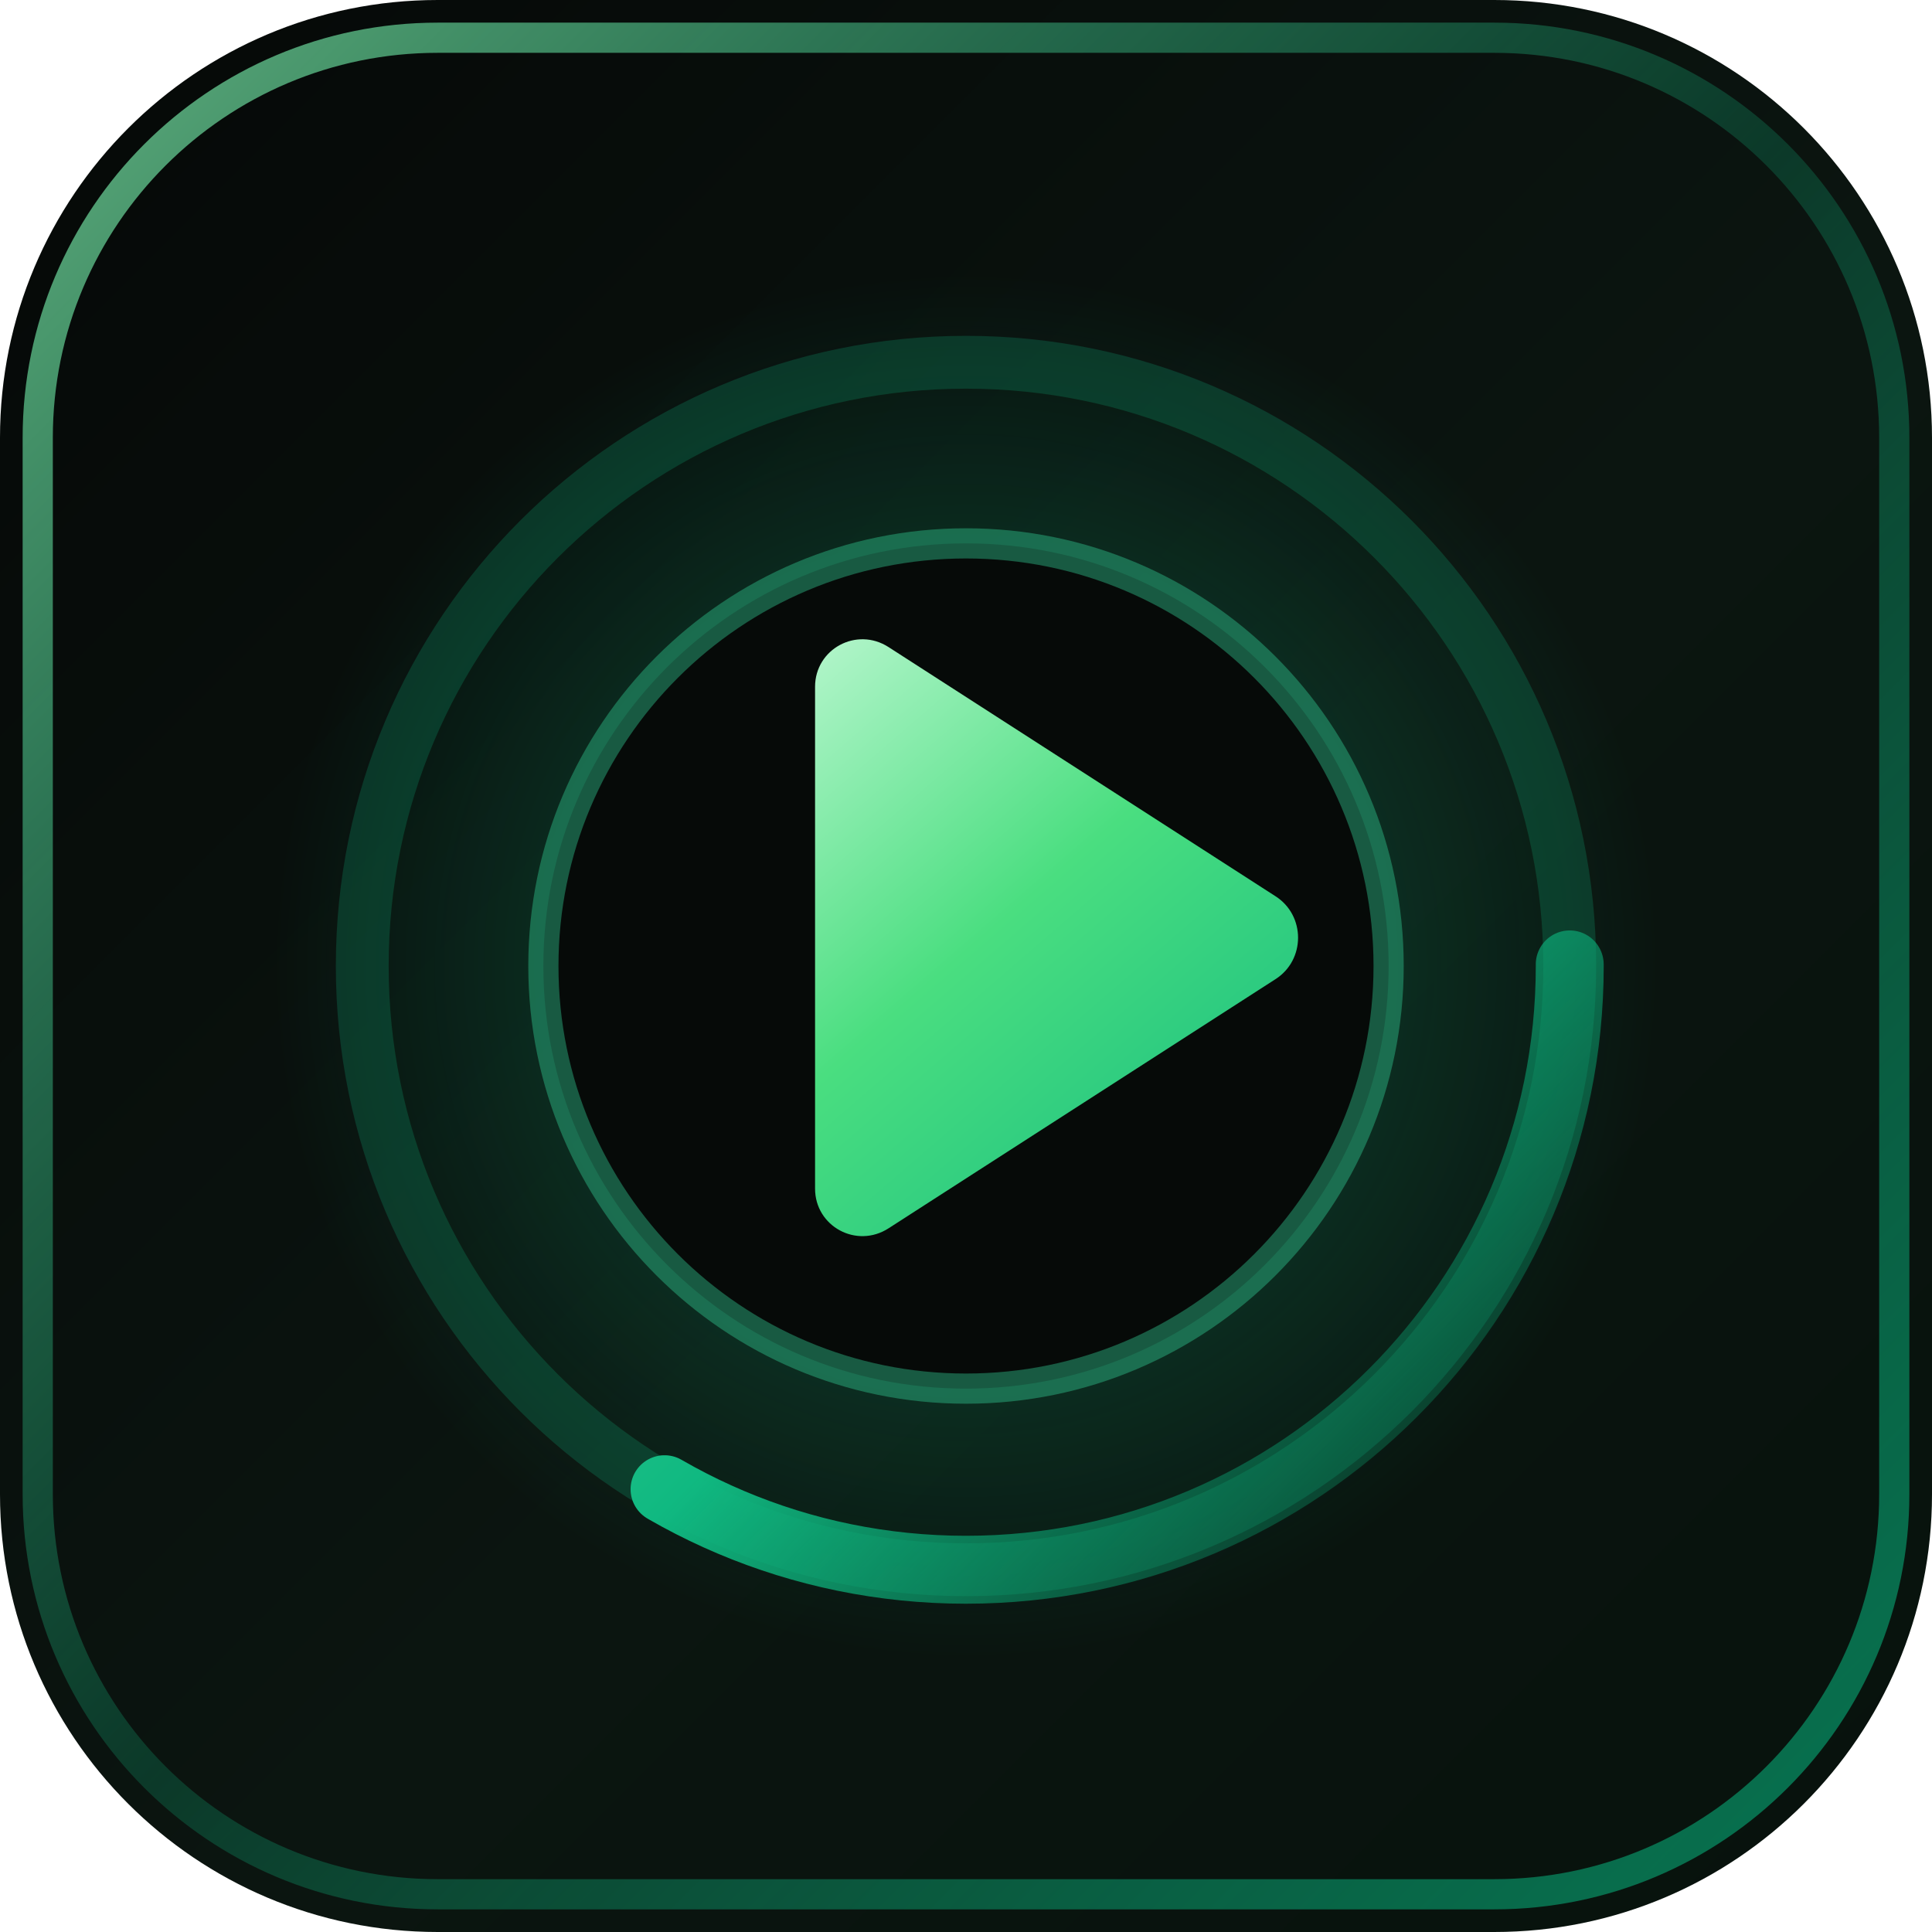
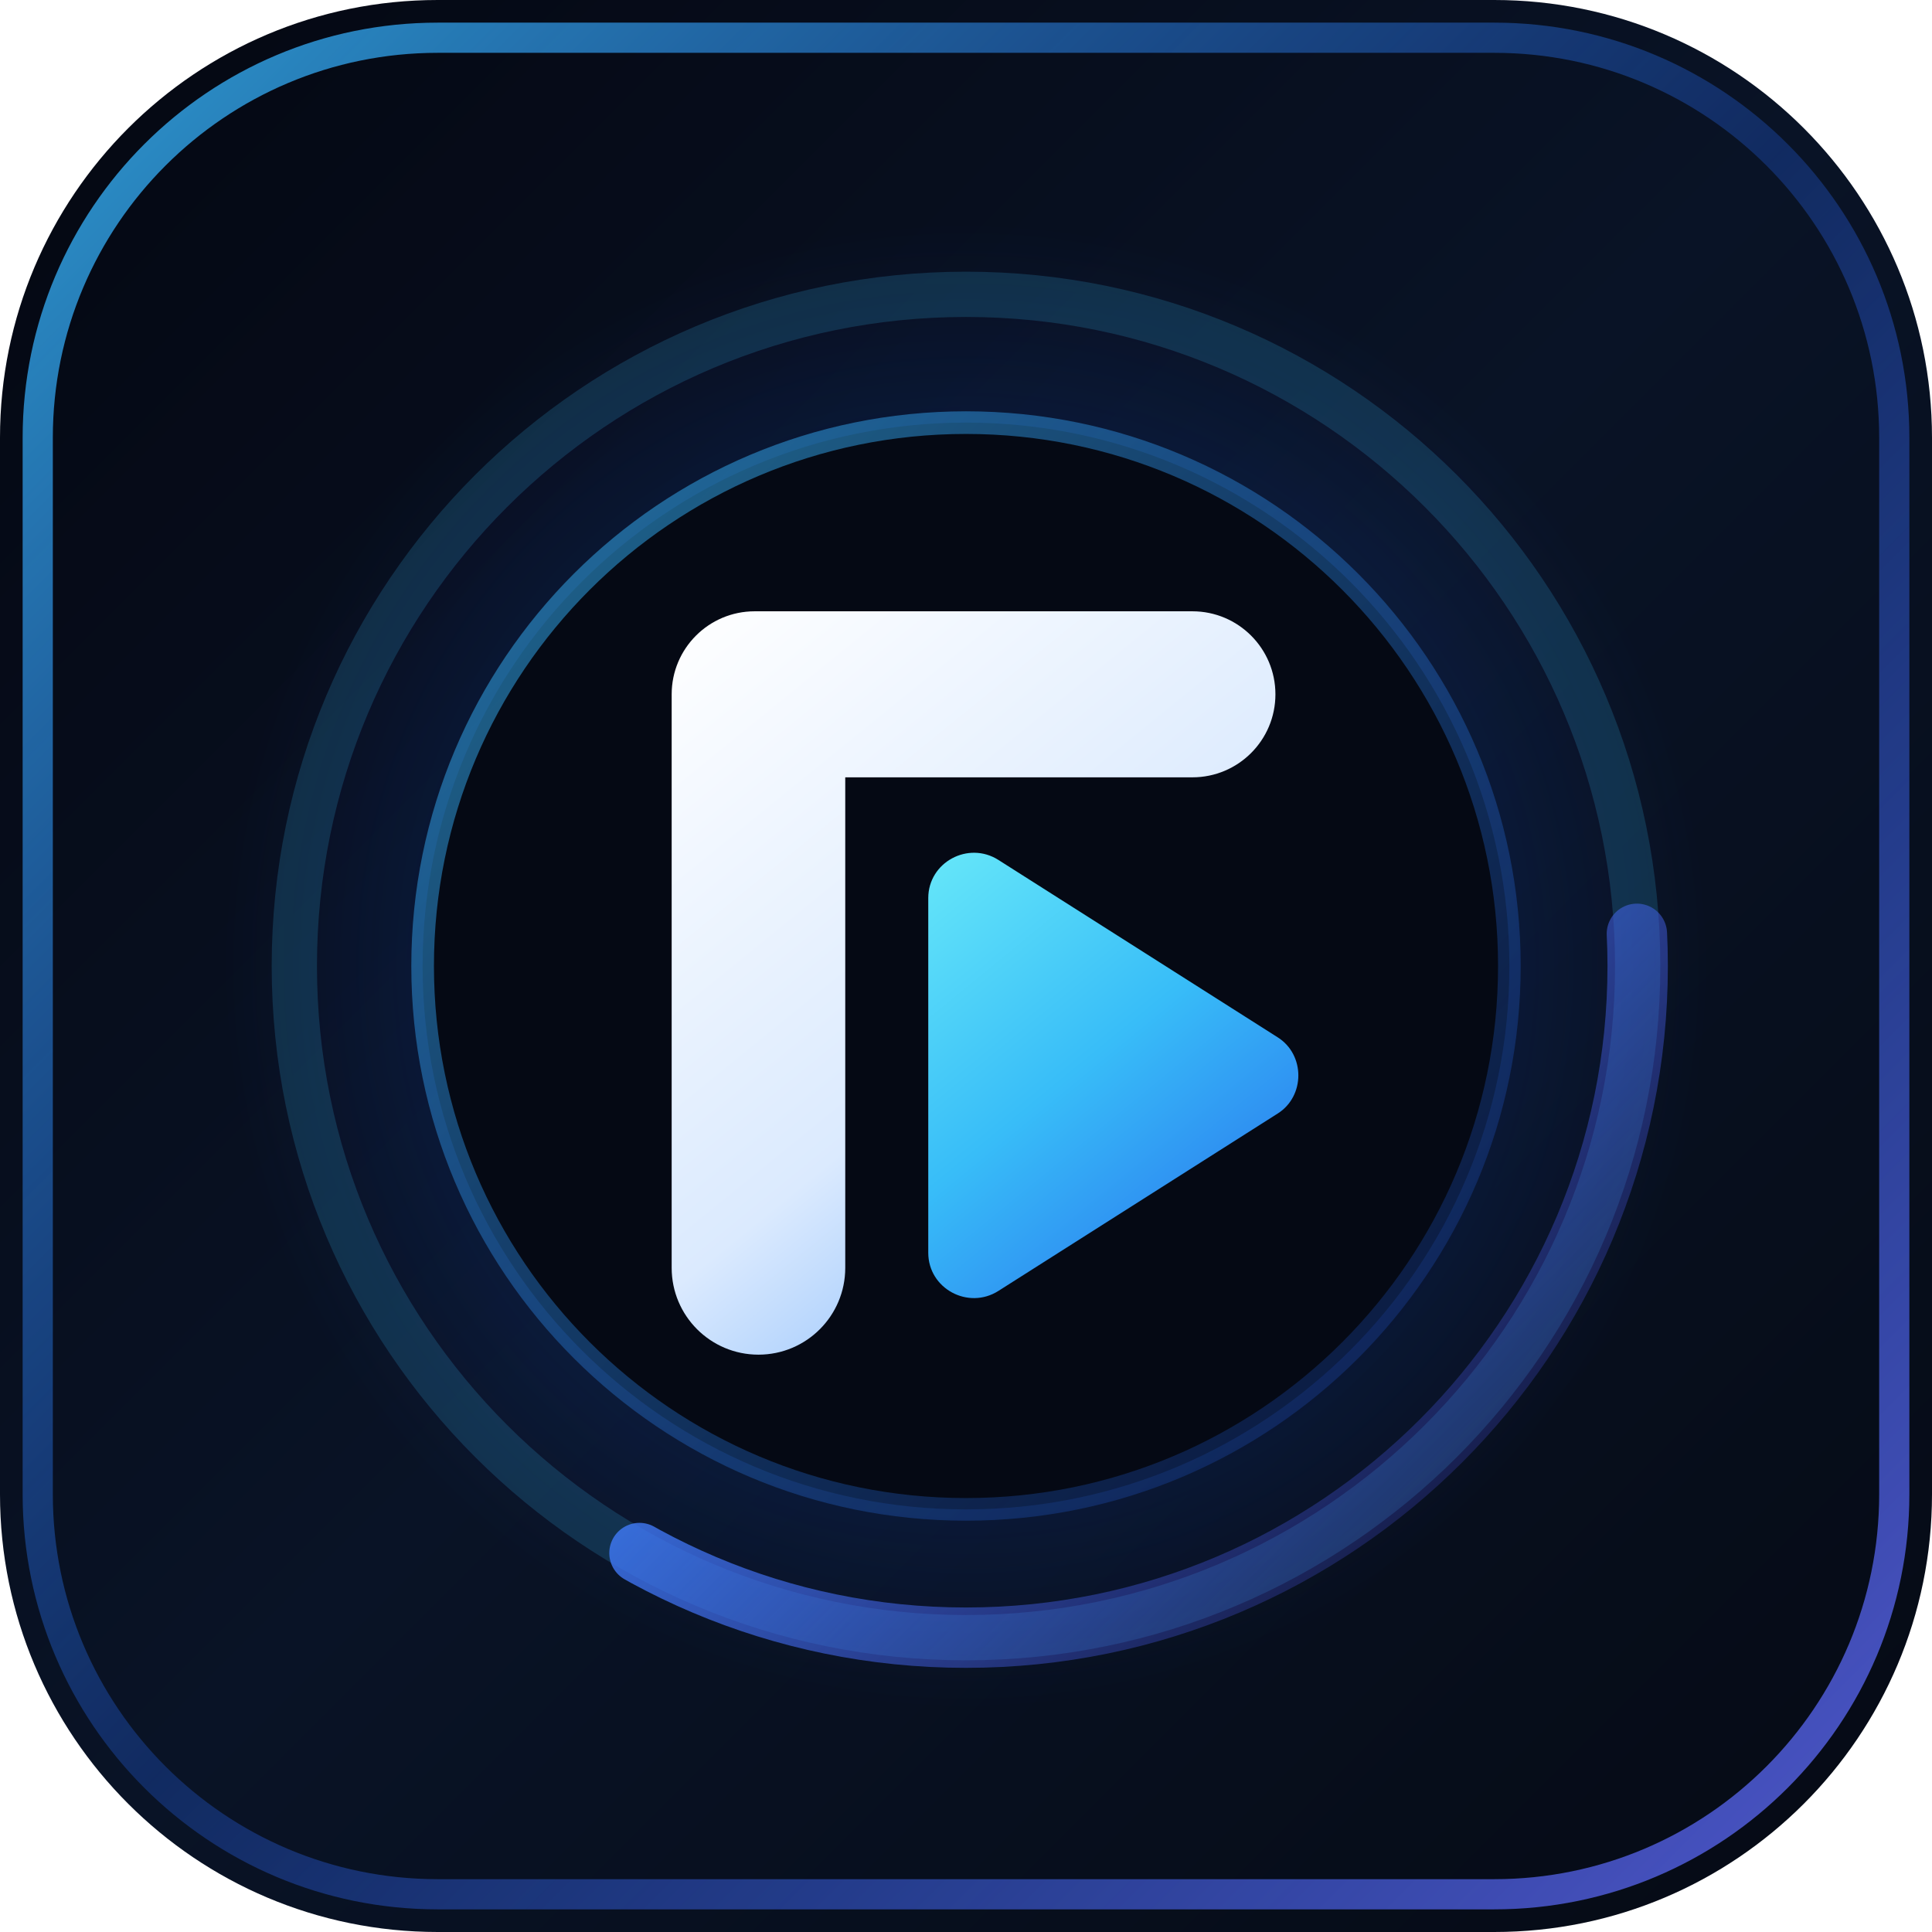
<svg xmlns="http://www.w3.org/2000/svg" width="512" height="512" viewBox="0 0 512 512" fill="none">
  <style>
-     @keyframes scOrbit512 {
+     @keyframes filmioOrbit512 {
      0% { transform: rotate(0deg); }
      100% { transform: rotate(360deg); }
    }
-     @keyframes scPulse512 {
-       0%, 100% { opacity: 0.45; transform: scale(0.96); }
-       50% { opacity: 0.95; transform: scale(1.04); }
+     @keyframes filmioPulse512 {
+       0%, 100% { opacity: 0.5; transform: scale(0.97); }
+       50% { opacity: 0.95; transform: scale(1.03); }
    }
    .sc-ring {
      transform-origin: 256px 256px;
-       animation: scOrbit512 8s linear infinite;
+       animation: filmioOrbit512 9s linear infinite;
    }
    .sc-glow {
      transform-origin: 256px 256px;
-       animation: scPulse512 3.2s ease-in-out infinite;
+       animation: filmioPulse512 3.2s ease-in-out infinite;
    }
  </style>
  <rect width="512" height="512" rx="116" fill="url(#bg512)" />
-   <rect x="10" y="10" width="492" height="492" rx="106" stroke="url(#border512)" stroke-width="8" stroke-opacity="0.75" />
-   <circle class="sc-glow" cx="256" cy="256" r="184" fill="url(#aura512)" />
-   <circle cx="256" cy="256" r="160" stroke="#10B981" stroke-opacity="0.22" stroke-width="14" />
-   <circle class="sc-ring" cx="256" cy="256" r="160" stroke="url(#ring512)" stroke-width="18" stroke-linecap="round" stroke-dasharray="335 670" />
-   <circle cx="256" cy="256" r="112" fill="#060A08" stroke="#34D399" stroke-opacity="0.4" stroke-width="8" />
-   <path d="M216 182C216 172 227 166 235.5 171.5L338 237.5C346 242.6 346 254.4 338 259.5L235.5 325.5C227 331 216 325 216 315V182Z" fill="url(#play512)" />
+   <rect x="10" y="10" width="492" height="492" rx="106" stroke="url(#border512)" stroke-width="8" stroke-opacity="0.85" />
+   <circle class="sc-glow" cx="256" cy="256" r="196" fill="url(#aura512)" />
+   <circle cx="256" cy="256" r="178" stroke="#38bdf8" stroke-opacity="0.18" stroke-width="12" />
+   <circle class="sc-ring" cx="256" cy="256" r="178" stroke="url(#ring512)" stroke-width="16" stroke-linecap="round" stroke-dasharray="370 740" />
+   <circle cx="256" cy="256" r="144" fill="#050914" stroke="url(#innerRing512)" stroke-width="6" />
+   <path d="M178 184C178 171.85 187.85 162 200 162H316C328.15 162 338 171.85 338 184C338 196.15 328.15 206 316 206H224V336C224 348.703 213.703 359 201 359C188.297 359 178 348.703 178 336V184Z" fill="url(#fStem512)" />
+   <path d="M246 238C246 228.5 256.6 222.8 264.6 227.9L338.6 274.9C345.9 279.5 345.9 290.5 338.6 295.1L264.6 342.1C256.6 347.2 246 341.5 246 332V238Z" fill="url(#play512)" />
  <defs>
    <linearGradient id="bg512" x1="0" y1="0" x2="512" y2="512" gradientUnits="userSpaceOnUse">
-       <stop stop-color="#050807" />
-       <stop offset="0.55" stop-color="#0B1510" />
-       <stop offset="1" stop-color="#07120C" />
+       <stop stop-color="#040711" />
+       <stop offset="0.5" stop-color="#091326" />
+       <stop offset="1" stop-color="#050A14" />
    </linearGradient>
    <linearGradient id="border512" x1="0" y1="0" x2="512" y2="512" gradientUnits="userSpaceOnUse">
-       <stop stop-color="#86EFAC" />
-       <stop offset="0.5" stop-color="#10B981" stop-opacity="0.3" />
-       <stop offset="1" stop-color="#059669" />
+       <stop stop-color="#38bdf8" />
+       <stop offset="0.5" stop-color="#2563eb" stop-opacity="0.35" />
+       <stop offset="1" stop-color="#6366f1" />
    </linearGradient>
-     <radialGradient id="aura512" cx="0" cy="0" r="1" gradientUnits="userSpaceOnUse" gradientTransform="translate(256 256) rotate(90) scale(184)">
-       <stop stop-color="#10B981" stop-opacity="0.38" />
-       <stop offset="1" stop-color="#10B981" stop-opacity="0" />
+     <radialGradient id="aura512" cx="0" cy="0" r="1" gradientUnits="userSpaceOnUse" gradientTransform="translate(256 256) rotate(90) scale(196)">
+       <stop stop-color="#0ea5e9" stop-opacity="0.38" />
+       <stop offset="0.6" stop-color="#2563eb" stop-opacity="0.16" />
+       <stop offset="1" stop-color="#1d4ed8" stop-opacity="0" />
    </radialGradient>
-     <linearGradient id="ring512" x1="96" y1="96" x2="416" y2="416" gradientUnits="userSpaceOnUse">
-       <stop stop-color="#86EFAC" />
-       <stop offset="0.6" stop-color="#10B981" />
-       <stop offset="1" stop-color="#059669" stop-opacity="0" />
+     <linearGradient id="ring512" x1="84" y1="84" x2="428" y2="428" gradientUnits="userSpaceOnUse">
+       <stop stop-color="#7dd3fc" />
+       <stop offset="0.5" stop-color="#3b82f6" />
+       <stop offset="1" stop-color="#4f46e5" stop-opacity="0" />
    </linearGradient>
-     <linearGradient id="play512" x1="208" y1="168" x2="346" y2="328" gradientUnits="userSpaceOnUse">
-       <stop stop-color="#BBF7D0" />
-       <stop offset="0.45" stop-color="#4ADE80" />
-       <stop offset="1" stop-color="#10B981" />
+     <linearGradient id="innerRing512" x1="120" y1="120" x2="392" y2="392" gradientUnits="userSpaceOnUse">
+       <stop stop-color="#38bdf8" stop-opacity="0.55" />
+       <stop offset="1" stop-color="#1d4ed8" stop-opacity="0.2" />
+     </linearGradient>
+     <linearGradient id="fStem512" x1="178" y1="162" x2="338" y2="359" gradientUnits="userSpaceOnUse">
+       <stop stop-color="#FFFFFF" />
+       <stop offset="0.55" stop-color="#DBEAFE" />
+       <stop offset="1" stop-color="#60A5FA" />
+     </linearGradient>
+     <linearGradient id="play512" x1="246" y1="224" x2="346" y2="346" gradientUnits="userSpaceOnUse">
+       <stop stop-color="#67E8F9" />
+       <stop offset="0.45" stop-color="#38BDF8" />
+       <stop offset="1" stop-color="#2563EB" />
    </linearGradient>
  </defs>
</svg>
